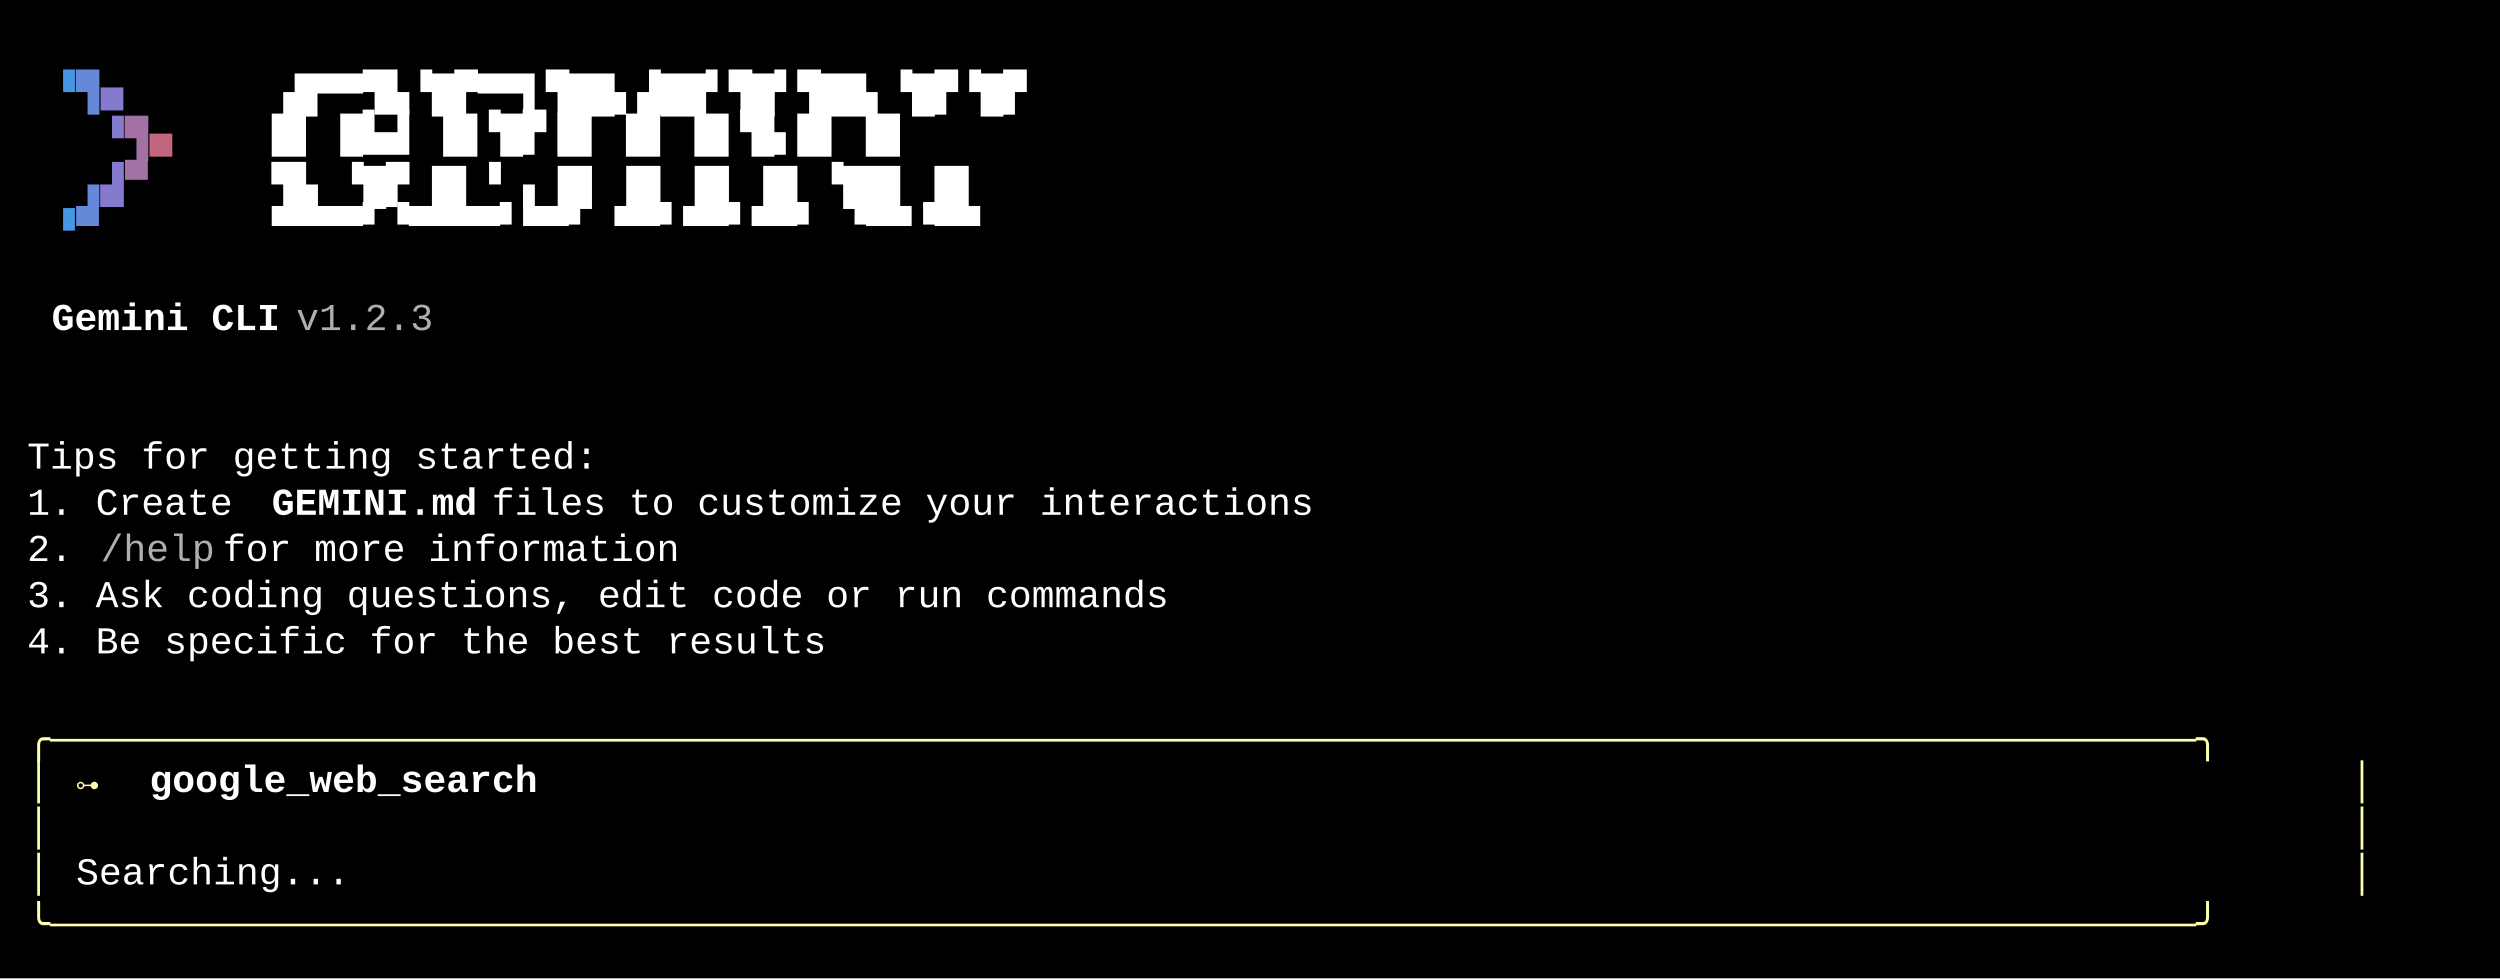
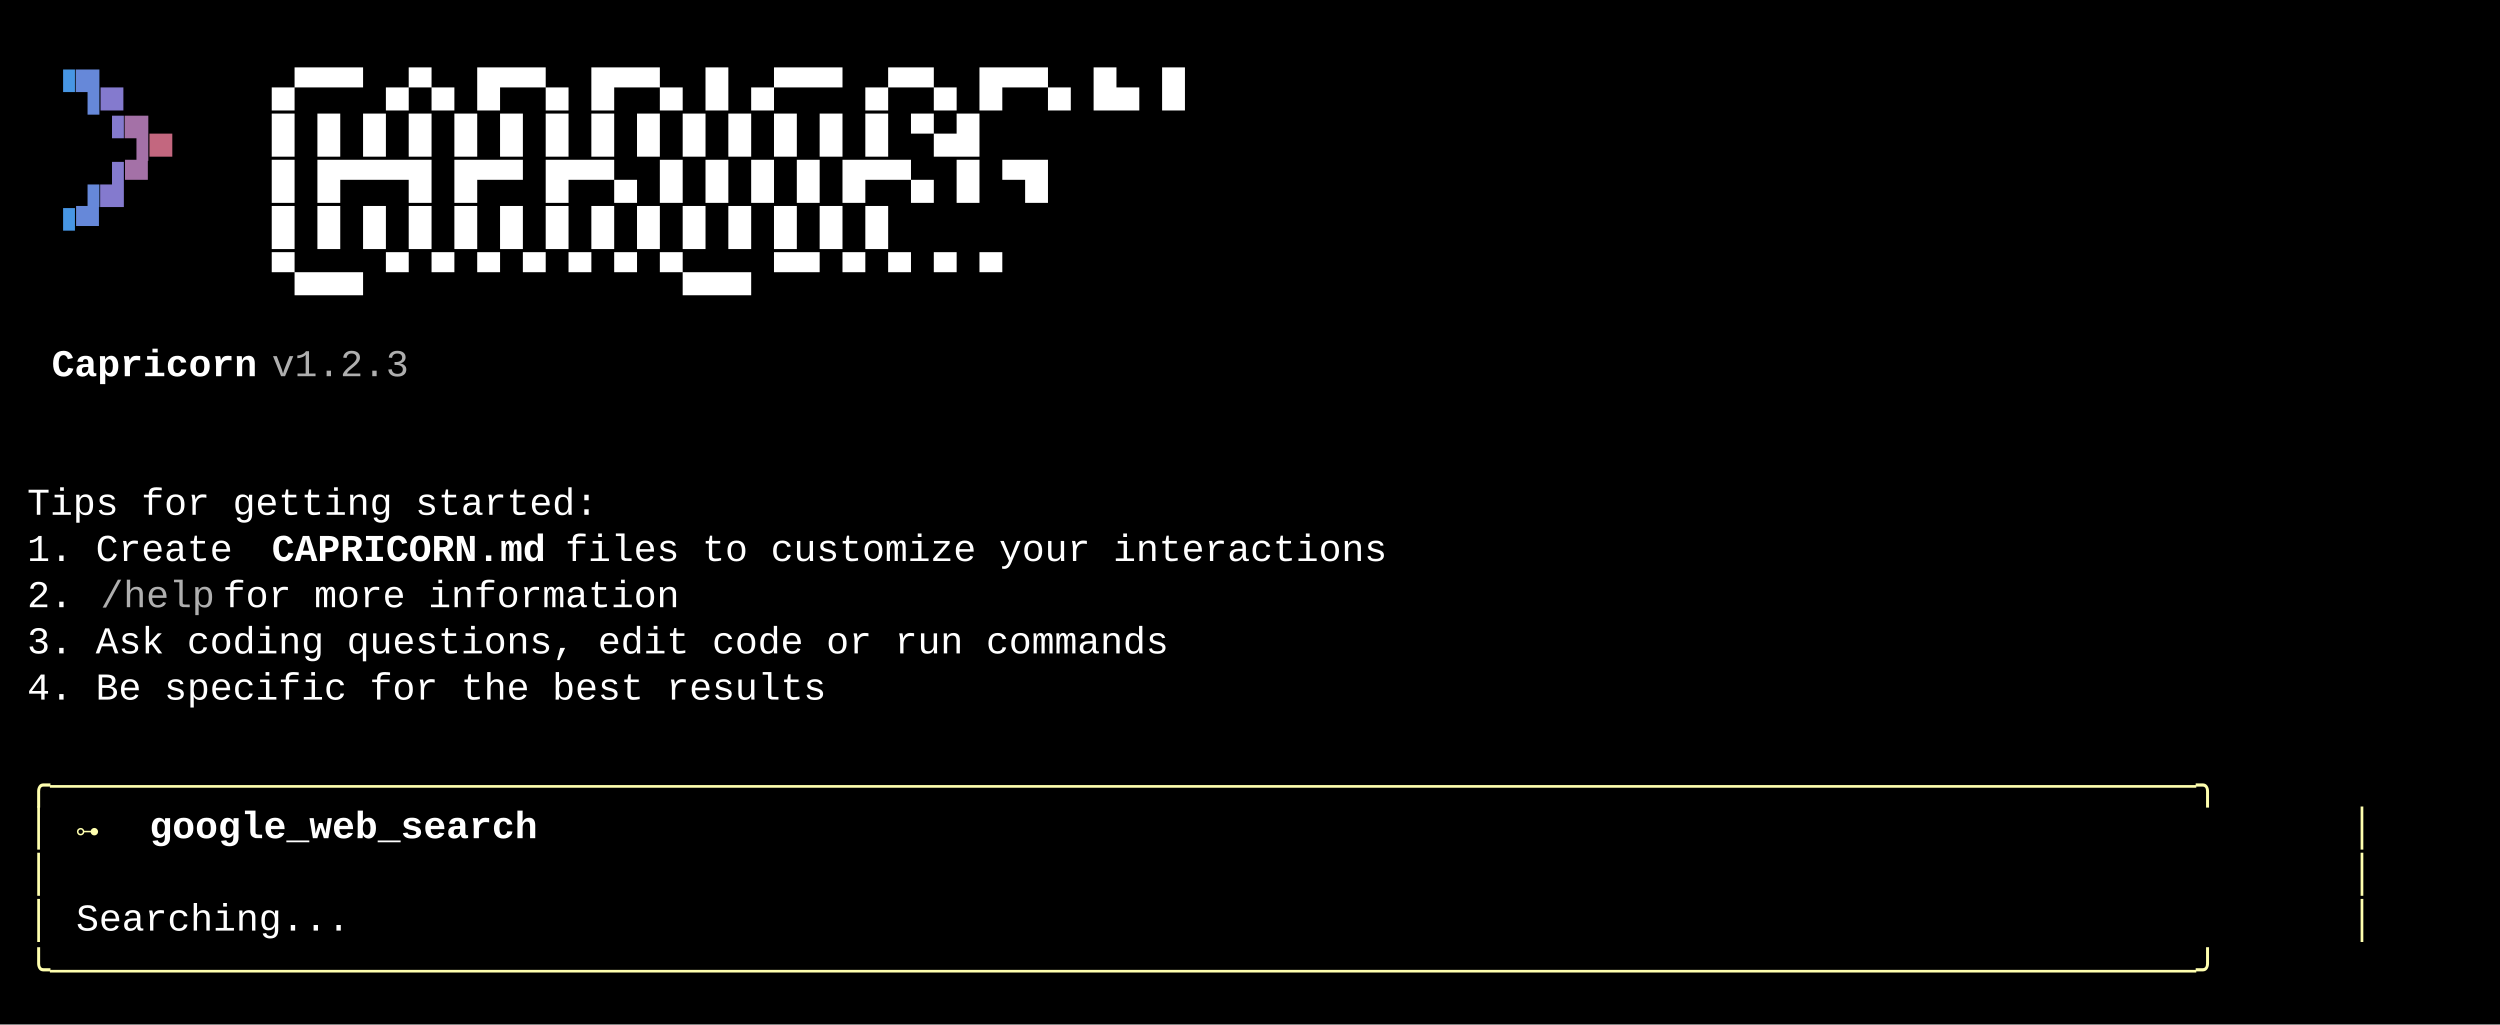
- <svg xmlns="http://www.w3.org/2000/svg" width="920" height="360" viewBox="0 0 920 360">
+ <svg xmlns="http://www.w3.org/2000/svg" width="920" height="377" viewBox="0 0 920 377">
  <style>
    text { font-family: Consolas, "Courier New", monospace; font-size: 14px; dominant-baseline: text-before-edge; white-space: pre; }
  </style>
-   <rect width="920" height="360" fill="#000000" />
+   <rect width="920" height="377" fill="#000000" />
  <g transform="translate(10, 10)">
    <text x="9" y="19" fill="#4796e4" textLength="9" lengthAdjust="spacingAndGlyphs">▝</text>
    <text x="18" y="19" fill="#6688d9" textLength="9" lengthAdjust="spacingAndGlyphs">▜</text>
    <text x="27" y="19" fill="#847ace" textLength="9" lengthAdjust="spacingAndGlyphs">▄</text>
-     <text x="90" y="19" fill="#ffffff" textLength="297" lengthAdjust="spacingAndGlyphs">▗█▀▀▜▙▝█▛▀▀▌▜██▖▟██▘▜█▘▜██▖▝█▛▝█▛</text>
+     <text x="90" y="19" fill="#ffffff" textLength="459" lengthAdjust="spacingAndGlyphs">▄▀▀▀   ▄▀▄   █▀▀▄  █▀▀▄  █  ▄▀▀▀  ▄▀▀▄  █▀▀▄  █▄  █</text>
    <text x="27" y="36" fill="#847ace" textLength="9" lengthAdjust="spacingAndGlyphs">▝</text>
    <text x="36" y="36" fill="#a471a7" textLength="9" lengthAdjust="spacingAndGlyphs">▜</text>
    <text x="45" y="36" fill="#c3677f" textLength="9" lengthAdjust="spacingAndGlyphs">▄</text>
-     <text x="90" y="36" fill="#ffffff" textLength="297" lengthAdjust="spacingAndGlyphs">█▌     █▙▟  ▐█▝█▛▐█ ▐█ ▐█▝█▖█▌ █▌</text>
+     <text x="90" y="36" fill="#ffffff" textLength="459" lengthAdjust="spacingAndGlyphs">█     █   █  █  █  █  █  █  █     █  █  █  █  █ ▀▄█</text>
    <text x="18" y="53" fill="#6688d9" textLength="9" lengthAdjust="spacingAndGlyphs">▗</text>
    <text x="27" y="53" fill="#847ace" textLength="9" lengthAdjust="spacingAndGlyphs">▟</text>
    <text x="36" y="53" fill="#a471a7" textLength="9" lengthAdjust="spacingAndGlyphs">▀</text>
-     <text x="90" y="53" fill="#ffffff" textLength="297" lengthAdjust="spacingAndGlyphs">▜▙ ▝█▛ █▌▝ ▖▐█   ▐█ ▐█ ▐█ ▝██▌ █▌</text>
+     <text x="90" y="53" fill="#ffffff" textLength="459" lengthAdjust="spacingAndGlyphs">█     █▀▀▀█  █▀▀   █▀▀▄  █  █     █  █  █▀▀▄  █  ▀█</text>
    <text x="9" y="70" fill="#4796e4" textLength="9" lengthAdjust="spacingAndGlyphs">▝</text>
    <text x="18" y="70" fill="#6688d9" textLength="9" lengthAdjust="spacingAndGlyphs">▀</text>
-     <text x="90" y="70" fill="#ffffff" textLength="297" lengthAdjust="spacingAndGlyphs"> ▀▀▀▀▘▝▀▀▀▀▘▀▀▘  ▀▀▘▀▀▘▀▀▘ ▝▀▀▝▀▀</text>
-     <text x="9" y="104" fill="#ffffff" textLength="90" lengthAdjust="spacingAndGlyphs" font-weight="bold">Gemini CLI</text>
-     <text x="99" y="104" fill="#afafaf" textLength="63" lengthAdjust="spacingAndGlyphs"> v1.2.3</text>
-     <text x="0" y="155" fill="#ffffff" textLength="225" lengthAdjust="spacingAndGlyphs">Tips for getting started:</text>
-     <text x="0" y="172" fill="#ffffff" textLength="90" lengthAdjust="spacingAndGlyphs">1. Create </text>
-     <text x="90" y="172" fill="#ffffff" textLength="81" lengthAdjust="spacingAndGlyphs" font-weight="bold">GEMINI.md</text>
-     <text x="171" y="172" fill="#ffffff" textLength="333" lengthAdjust="spacingAndGlyphs"> files to customize your interactions</text>
-     <text x="0" y="189" fill="#ffffff" textLength="27" lengthAdjust="spacingAndGlyphs">2. </text>
-     <text x="27" y="189" fill="#afafaf" textLength="45" lengthAdjust="spacingAndGlyphs">/help</text>
-     <text x="72" y="189" fill="#ffffff" textLength="189" lengthAdjust="spacingAndGlyphs"> for more information</text>
-     <text x="0" y="206" fill="#ffffff" textLength="450" lengthAdjust="spacingAndGlyphs">3. Ask coding questions, edit code or run commands</text>
-     <text x="0" y="223" fill="#ffffff" textLength="315" lengthAdjust="spacingAndGlyphs">4. Be specific for the best results</text>
-     <text x="0" y="257" fill="#ffffaf" textLength="864" lengthAdjust="spacingAndGlyphs">╭──────────────────────────────────────────────────────────────────────────────────────────────╮</text>
-     <text x="0" y="274" fill="#ffffaf" textLength="9" lengthAdjust="spacingAndGlyphs">│</text>
-     <text x="18" y="274" fill="#ffffaf" textLength="9" lengthAdjust="spacingAndGlyphs">⊶</text>
-     <text x="45" y="274" fill="#ffffff" textLength="153" lengthAdjust="spacingAndGlyphs" font-weight="bold">google_web_search</text>
-     <text x="855" y="274" fill="#ffffaf" textLength="9" lengthAdjust="spacingAndGlyphs">│</text>
+     <text x="90" y="70" fill="#ffffff" textLength="459" lengthAdjust="spacingAndGlyphs">█     █   █  █     █  █  █  █     █  █  █  █  █   █</text>
+     <text x="90" y="87" fill="#ffffff" textLength="459" lengthAdjust="spacingAndGlyphs">▀▄▄▄  ▀   ▀  ▀     ▀  ▀  ▀  ▀▄▄▄   ▀▀   ▀  ▀  ▀   ▀</text>
+     <text x="9" y="121" fill="#ffffff" textLength="81" lengthAdjust="spacingAndGlyphs" font-weight="bold">Capricorn</text>
+     <text x="90" y="121" fill="#afafaf" textLength="63" lengthAdjust="spacingAndGlyphs"> v1.2.3</text>
+     <text x="0" y="172" fill="#ffffff" textLength="225" lengthAdjust="spacingAndGlyphs">Tips for getting started:</text>
+     <text x="0" y="189" fill="#ffffff" textLength="90" lengthAdjust="spacingAndGlyphs">1. Create </text>
+     <text x="90" y="189" fill="#ffffff" textLength="108" lengthAdjust="spacingAndGlyphs" font-weight="bold">CAPRICORN.md</text>
+     <text x="198" y="189" fill="#ffffff" textLength="333" lengthAdjust="spacingAndGlyphs"> files to customize your interactions</text>
+     <text x="0" y="206" fill="#ffffff" textLength="27" lengthAdjust="spacingAndGlyphs">2. </text>
+     <text x="27" y="206" fill="#afafaf" textLength="45" lengthAdjust="spacingAndGlyphs">/help</text>
+     <text x="72" y="206" fill="#ffffff" textLength="189" lengthAdjust="spacingAndGlyphs"> for more information</text>
+     <text x="0" y="223" fill="#ffffff" textLength="450" lengthAdjust="spacingAndGlyphs">3. Ask coding questions, edit code or run commands</text>
+     <text x="0" y="240" fill="#ffffff" textLength="315" lengthAdjust="spacingAndGlyphs">4. Be specific for the best results</text>
+     <text x="0" y="274" fill="#ffffaf" textLength="864" lengthAdjust="spacingAndGlyphs">╭──────────────────────────────────────────────────────────────────────────────────────────────╮</text>
    <text x="0" y="291" fill="#ffffaf" textLength="9" lengthAdjust="spacingAndGlyphs">│</text>
+     <text x="18" y="291" fill="#ffffaf" textLength="9" lengthAdjust="spacingAndGlyphs">⊶</text>
+     <text x="45" y="291" fill="#ffffff" textLength="153" lengthAdjust="spacingAndGlyphs" font-weight="bold">google_web_search</text>
    <text x="855" y="291" fill="#ffffaf" textLength="9" lengthAdjust="spacingAndGlyphs">│</text>
    <text x="0" y="308" fill="#ffffaf" textLength="9" lengthAdjust="spacingAndGlyphs">│</text>
-     <text x="18" y="308" fill="#ffffff" textLength="108" lengthAdjust="spacingAndGlyphs">Searching...</text>
    <text x="855" y="308" fill="#ffffaf" textLength="9" lengthAdjust="spacingAndGlyphs">│</text>
-     <text x="0" y="325" fill="#ffffaf" textLength="864" lengthAdjust="spacingAndGlyphs">╰──────────────────────────────────────────────────────────────────────────────────────────────╯</text>
+     <text x="0" y="325" fill="#ffffaf" textLength="9" lengthAdjust="spacingAndGlyphs">│</text>
+     <text x="18" y="325" fill="#ffffff" textLength="108" lengthAdjust="spacingAndGlyphs">Searching...</text>
+     <text x="855" y="325" fill="#ffffaf" textLength="9" lengthAdjust="spacingAndGlyphs">│</text>
+     <text x="0" y="342" fill="#ffffaf" textLength="864" lengthAdjust="spacingAndGlyphs">╰──────────────────────────────────────────────────────────────────────────────────────────────╯</text>
  </g>
</svg>
